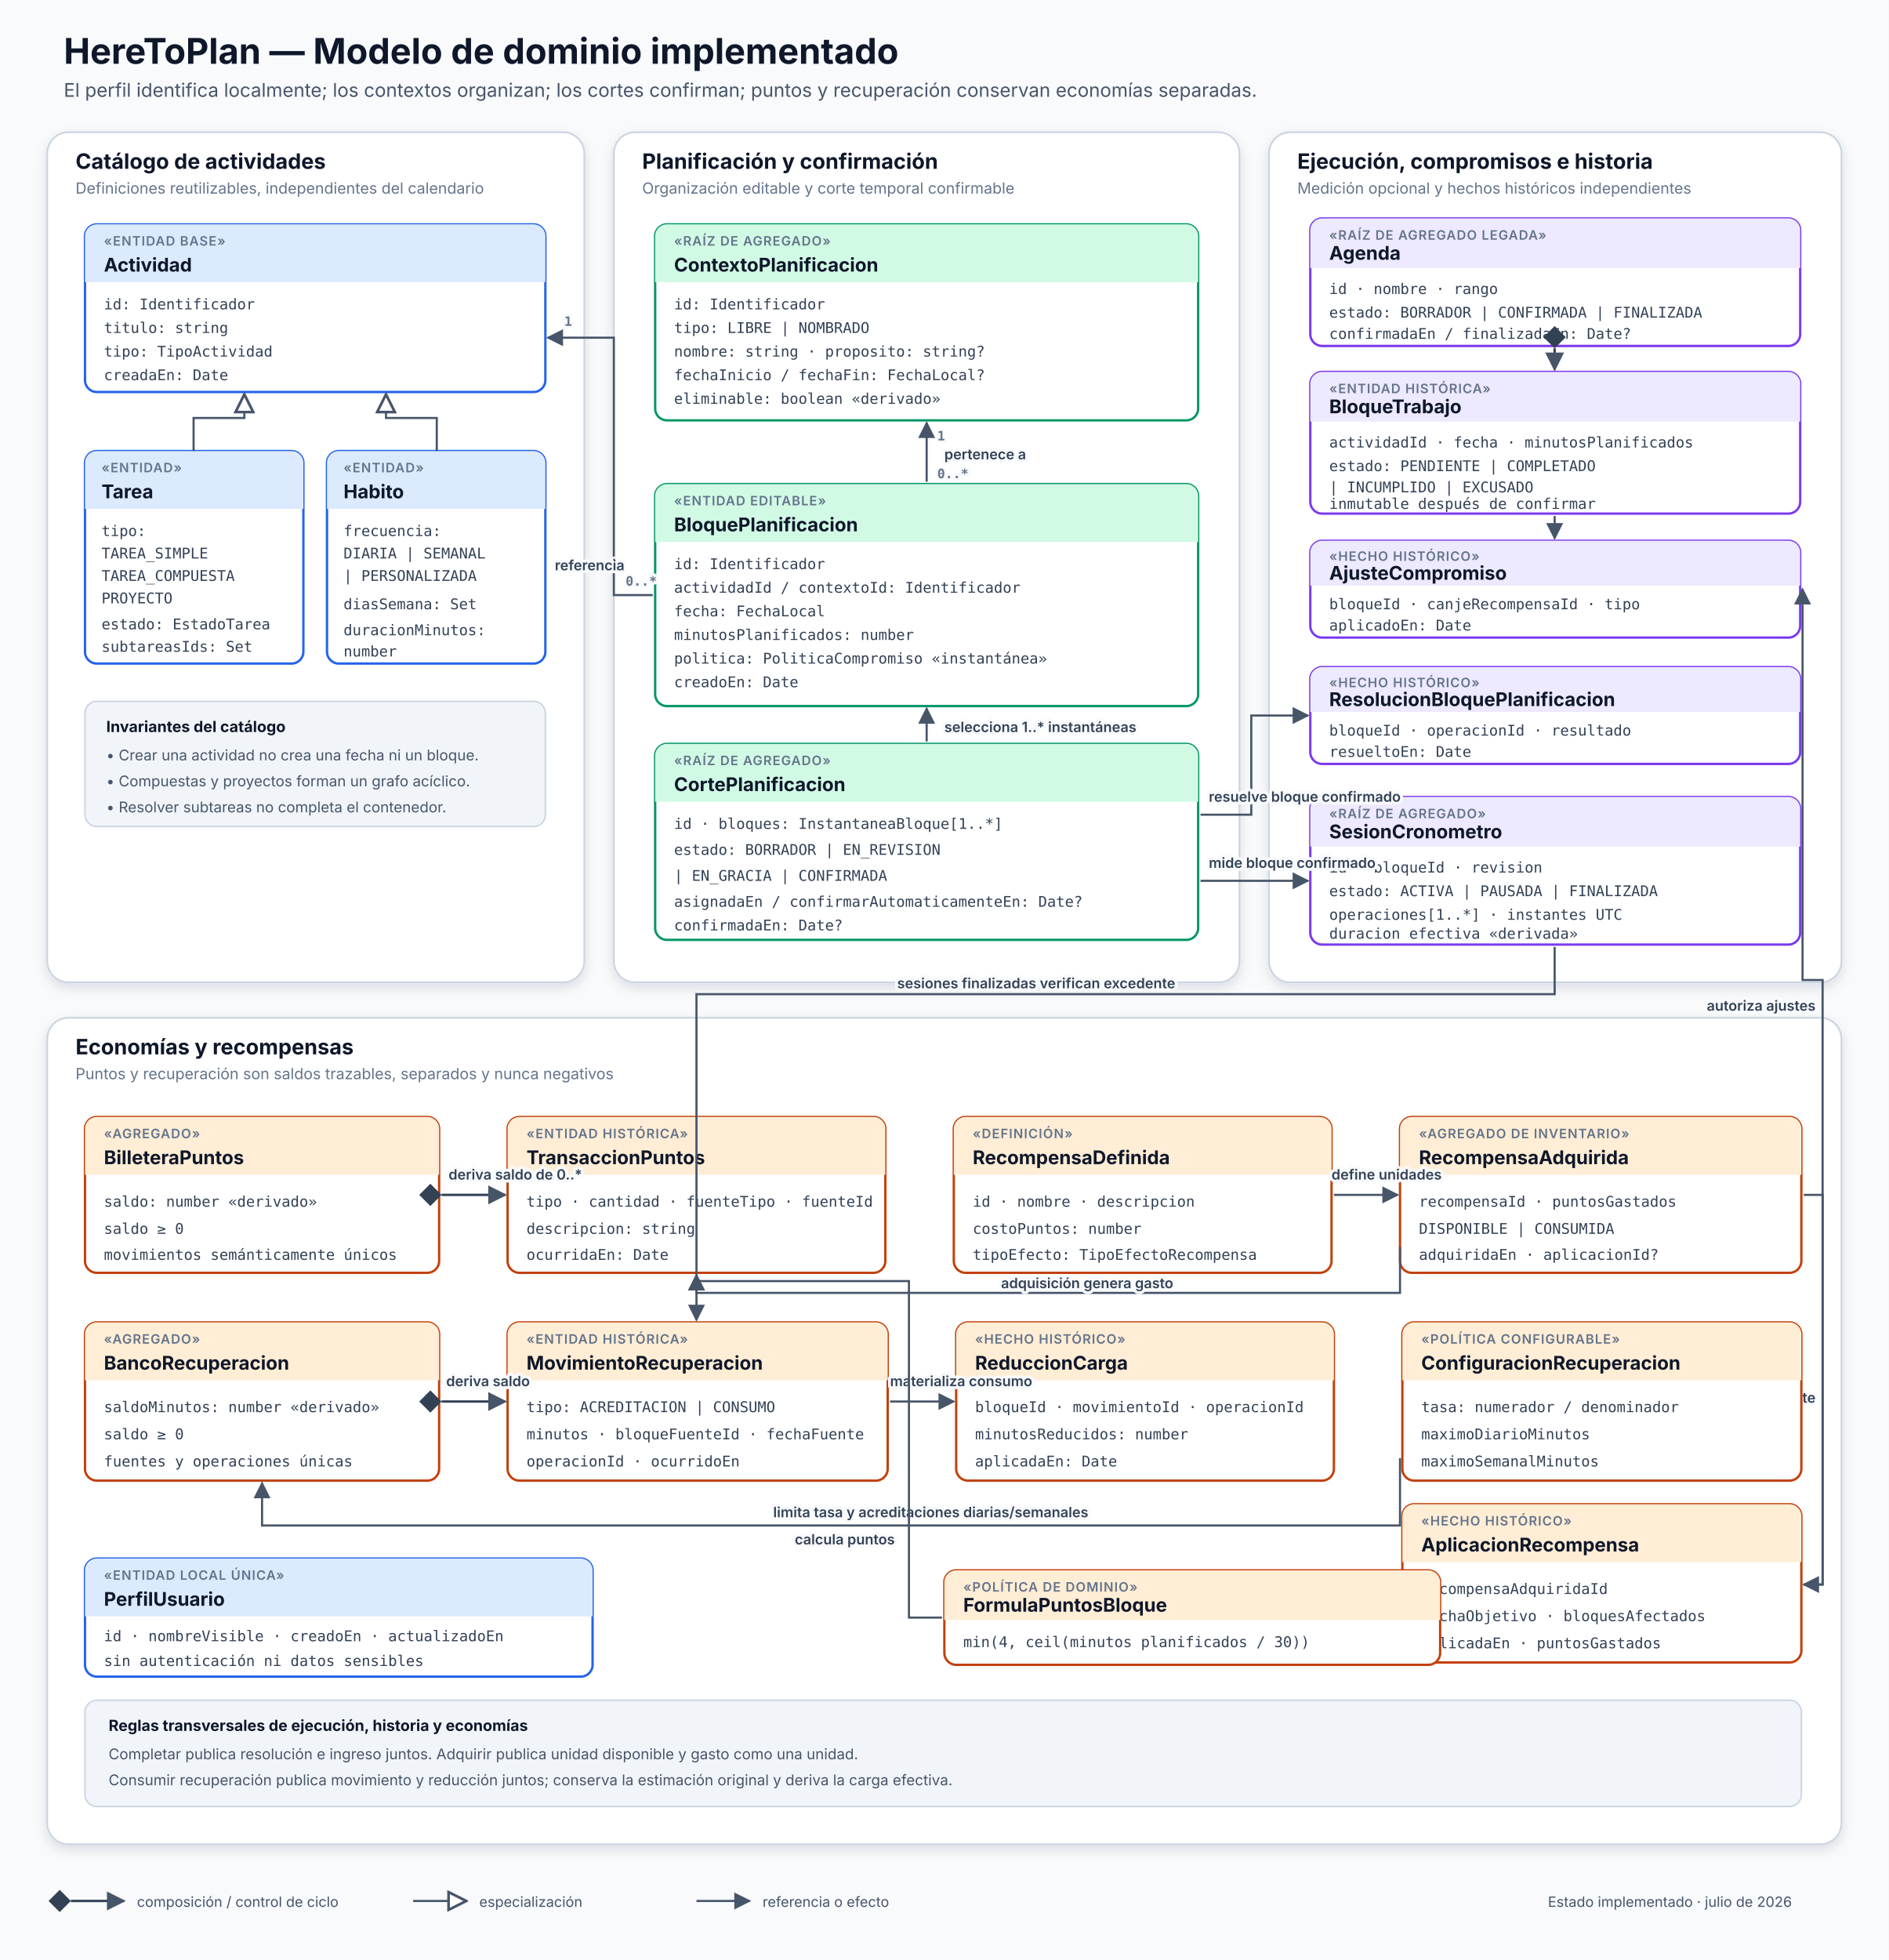
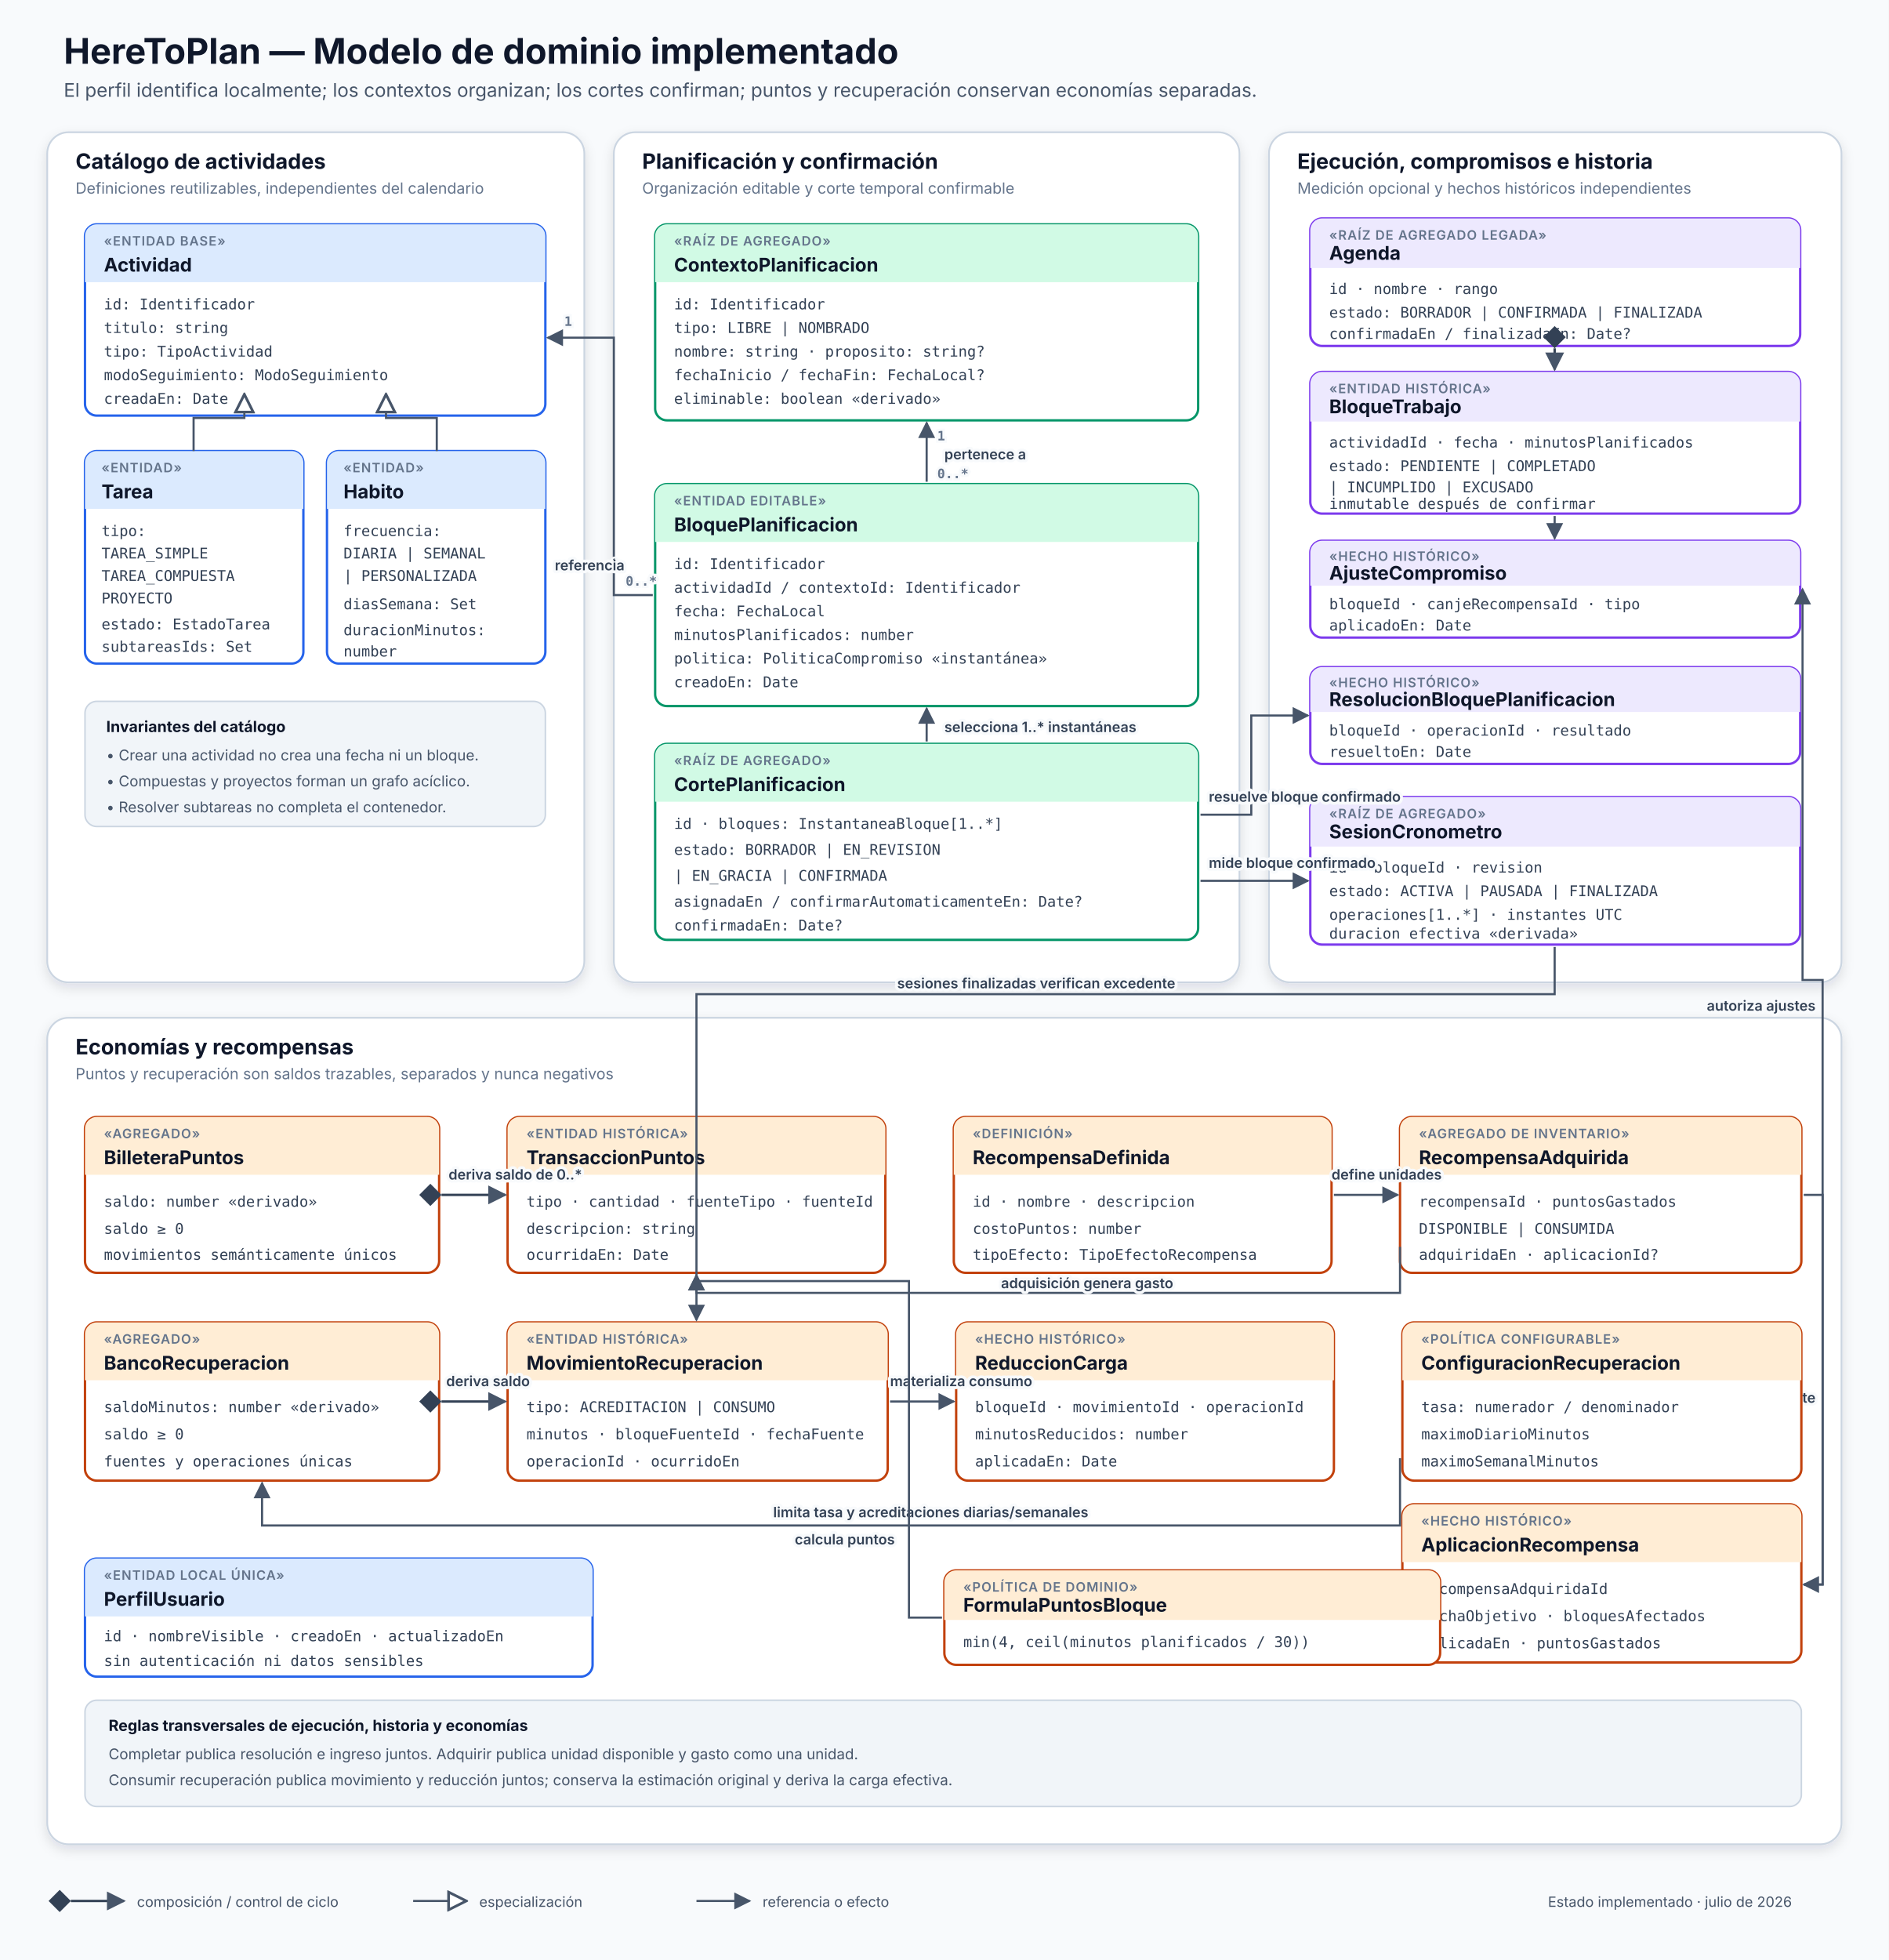
<svg xmlns="http://www.w3.org/2000/svg" width="1600" height="1660" viewBox="0 0 1600 1660" role="img" aria-labelledby="titulo descripcion">
  <defs>
    <filter id="sombra" x="-10%" y="-10%" width="120%" height="130%">
      <feDropShadow dx="0" dy="4" stdDeviation="5" flood-color="#0f172a" flood-opacity="0.12" />
    </filter>
    <marker id="flecha" viewBox="0 0 10 10" refX="9" refY="5" markerWidth="8" markerHeight="8" orient="auto-start-reverse">
      <path d="M 0 0 L 10 5 L 0 10 z" fill="#475569" />
    </marker>
    <marker id="triangulo" viewBox="0 0 12 12" refX="11" refY="6" markerWidth="10" markerHeight="10" orient="auto">
      <path d="M 1 1 L 11 6 L 1 11 z" fill="#ffffff" stroke="#475569" stroke-width="1.5" />
    </marker>
    <marker id="diamante" viewBox="0 0 14 14" refX="13" refY="7" markerWidth="11" markerHeight="11" orient="auto">
      <path d="M 1 7 L 7 1 L 13 7 L 7 13 z" fill="#334155" />
    </marker>
    <style>
      .fondo { fill: #f8fafc; }
      .titulo { font: 700 30px Inter, Segoe UI, sans-serif; fill: #0f172a; }
      .subtitulo { font: 400 16px Inter, Segoe UI, sans-serif; fill: #475569; }
      .grupo { fill: #ffffff; stroke: #cbd5e1; stroke-width: 1.5; rx: 18; filter: url(#sombra); }
      .grupo-titulo { font: 700 18px Inter, Segoe UI, sans-serif; fill: #0f172a; }
      .grupo-subtitulo { font: 400 13px Inter, Segoe UI, sans-serif; fill: #64748b; }
      .clase { fill: #ffffff; stroke-width: 2; rx: 10; }
      .actividad { stroke: #2563eb; }
      .planificacion { stroke: #059669; }
      .historia { stroke: #7c3aed; }
      .economia { stroke: #c2410c; }
      .cabecera-actividad { fill: #dbeafe; }
      .cabecera-planificacion { fill: #d1fae5; }
      .cabecera-historia { fill: #ede9fe; }
      .cabecera-economia { fill: #ffedd5; }
      .estereotipo { font: 600 11px Inter, Segoe UI, sans-serif; fill: #64748b; letter-spacing: 0.06em; }
      .nombre { font: 700 16px Inter, Segoe UI, sans-serif; fill: #0f172a; }
      .atributo { font: 400 12.5px ui-monospace, SFMono-Regular, Consolas, monospace; fill: #334155; }
      .regla { fill: #f1f5f9; stroke: #cbd5e1; stroke-width: 1.3; rx: 10; }
      .regla-titulo { font: 700 13px Inter, Segoe UI, sans-serif; fill: #0f172a; }
      .regla-texto { font: 400 12.5px Inter, Segoe UI, sans-serif; fill: #475569; }
      .relacion { fill: none; stroke: #475569; stroke-width: 1.8; marker-end: url(#flecha); }
      .herencia { fill: none; stroke: #475569; stroke-width: 1.8; marker-end: url(#triangulo); }
      .composicion { fill: none; stroke: #334155; stroke-width: 2; marker-start: url(#diamante); marker-end: url(#flecha); }
      .relacion-etiqueta { font: 600 12px Inter, Segoe UI, sans-serif; fill: #334155; paint-order: stroke; stroke: #f8fafc; stroke-width: 5px; stroke-linejoin: round; }
      .multiplicidad { font: 700 11px ui-monospace, SFMono-Regular, Consolas, monospace; fill: #64748b; paint-order: stroke; stroke: #f8fafc; stroke-width: 4px; }
      .leyenda { font: 400 12px Inter, Segoe UI, sans-serif; fill: #475569; }
    </style>
  </defs>
  <rect class="fondo" width="1600" height="1660" />
  <text class="titulo" x="54" y="54">HereToPlan — Modelo de dominio implementado</text>
  <text class="subtitulo" x="54" y="82">El perfil identifica localmente; los contextos organizan; los cortes confirman; puntos y recuperación conservan economías separadas.</text>
  <rect class="grupo" x="40" y="112" width="455" height="720" />
  <text class="grupo-titulo" x="64" y="143">Catálogo de actividades</text>
  <text class="grupo-subtitulo" x="64" y="164">Definiciones reutilizables, independientes del calendario</text>
  <g transform="translate(72 190)">
-     <rect class="clase actividad" width="390" height="142" />
+     <rect class="clase actividad" width="390" height="162" />
    <path class="cabecera-actividad" d="M10 0 H380 A10 10 0 0 1 390 10 V49 H0 V10 A10 10 0 0 1 10 0" />
    <text class="estereotipo" x="16" y="18">«ENTIDAD BASE»</text>
    <text class="nombre" x="16" y="40">Actividad</text>
    <text class="atributo" x="16" y="72">id: Identificador</text>
    <text class="atributo" x="16" y="92">titulo: string</text>
    <text class="atributo" x="16" y="112">tipo: TipoActividad</text>
-     <text class="atributo" x="16" y="132">creadaEn: Date</text>
+     <text class="atributo" x="16" y="132">modoSeguimiento: ModoSeguimiento</text>
+     <text class="atributo" x="16" y="152">creadaEn: Date</text>
  </g>
  <g transform="translate(72 382)">
    <rect class="clase actividad" width="185" height="180" />
    <path class="cabecera-actividad" d="M10 0 H175 A10 10 0 0 1 185 10 V49 H0 V10 A10 10 0 0 1 10 0" />
    <text class="estereotipo" x="14" y="18">«ENTIDAD»</text>
    <text class="nombre" x="14" y="40">Tarea</text>
    <text class="atributo" x="14" y="72">tipo:</text>
    <text class="atributo" x="14" y="91">TAREA_SIMPLE</text>
    <text class="atributo" x="14" y="110">TAREA_COMPUESTA</text>
    <text class="atributo" x="14" y="129">PROYECTO</text>
    <text class="atributo" x="14" y="151">estado: EstadoTarea</text>
    <text class="atributo" x="14" y="170">subtareasIds: Set</text>
  </g>
  <g transform="translate(277 382)">
    <rect class="clase actividad" width="185" height="180" />
    <path class="cabecera-actividad" d="M10 0 H175 A10 10 0 0 1 185 10 V49 H0 V10 A10 10 0 0 1 10 0" />
    <text class="estereotipo" x="14" y="18">«ENTIDAD»</text>
    <text class="nombre" x="14" y="40">Habito</text>
    <text class="atributo" x="14" y="72">frecuencia:</text>
    <text class="atributo" x="14" y="91">DIARIA | SEMANAL</text>
    <text class="atributo" x="14" y="110">| PERSONALIZADA</text>
    <text class="atributo" x="14" y="134">diasSemana: Set</text>
    <text class="atributo" x="14" y="156">duracionMinutos:</text>
    <text class="atributo" x="14" y="174">number</text>
  </g>
  <path class="herencia" d="M164 382 V354 H207 V334" />
  <path class="herencia" d="M370 382 V354 H327 V334" />
  <rect class="regla" x="72" y="594" width="390" height="106" />
  <text class="regla-titulo" x="90" y="620">Invariantes del catálogo</text>
  <text class="regla-texto" x="90" y="644">• Crear una actividad no crea una fecha ni un bloque.</text>
  <text class="regla-texto" x="90" y="666">• Compuestas y proyectos forman un grafo acíclico.</text>
  <text class="regla-texto" x="90" y="688">• Resolver subtareas no completa el contenedor.</text>
  <rect class="grupo" x="520" y="112" width="530" height="720" />
  <text class="grupo-titulo" x="544" y="143">Planificación y confirmación</text>
  <text class="grupo-subtitulo" x="544" y="164">Organización editable y corte temporal confirmable</text>
  <g transform="translate(555 190)">
    <rect class="clase planificacion" width="460" height="166" />
    <path class="cabecera-planificacion" d="M10 0 H450 A10 10 0 0 1 460 10 V49 H0 V10 A10 10 0 0 1 10 0" />
    <text class="estereotipo" x="16" y="18">«RAÍZ DE AGREGADO»</text>
    <text class="nombre" x="16" y="40">ContextoPlanificacion</text>
    <text class="atributo" x="16" y="72">id: Identificador</text>
    <text class="atributo" x="16" y="92">tipo: LIBRE | NOMBRADO</text>
    <text class="atributo" x="16" y="112">nombre: string · proposito: string?</text>
    <text class="atributo" x="16" y="132">fechaInicio / fechaFin: FechaLocal?</text>
    <text class="atributo" x="16" y="152">eliminable: boolean «derivado»</text>
  </g>
  <g transform="translate(555 410)">
    <rect class="clase planificacion" width="460" height="188" />
    <path class="cabecera-planificacion" d="M10 0 H450 A10 10 0 0 1 460 10 V49 H0 V10 A10 10 0 0 1 10 0" />
    <text class="estereotipo" x="16" y="18">«ENTIDAD EDITABLE»</text>
    <text class="nombre" x="16" y="40">BloquePlanificacion</text>
    <text class="atributo" x="16" y="72">id: Identificador</text>
    <text class="atributo" x="16" y="92">actividadId / contextoId: Identificador</text>
    <text class="atributo" x="16" y="112">fecha: FechaLocal</text>
    <text class="atributo" x="16" y="132">minutosPlanificados: number</text>
    <text class="atributo" x="16" y="152">politica: PoliticaCompromiso «instantánea»</text>
    <text class="atributo" x="16" y="172">creadoEn: Date</text>
  </g>
  <g transform="translate(555 630)">
    <rect class="clase planificacion" width="460" height="166" />
    <path class="cabecera-planificacion" d="M10 0 H450 A10 10 0 0 1 460 10 V49 H0 V10 A10 10 0 0 1 10 0" />
    <text class="estereotipo" x="16" y="18">«RAÍZ DE AGREGADO»</text>
    <text class="nombre" x="16" y="40">CortePlanificacion</text>
    <text class="atributo" x="16" y="72">id · bloques: InstantaneaBloque[1..*]</text>
    <text class="atributo" x="16" y="94">estado: BORRADOR | EN_REVISION</text>
    <text class="atributo" x="16" y="116">| EN_GRACIA | CONFIRMADA</text>
    <text class="atributo" x="16" y="138">asignadaEn / confirmarAutomaticamenteEn: Date?</text>
    <text class="atributo" x="16" y="158">confirmadaEn: Date?</text>
  </g>
  <path class="relacion" d="M785 408 V358" />
  <text class="relacion-etiqueta" x="800" y="389">pertenece a</text>
  <text class="multiplicidad" x="794" y="373">1</text>
  <text class="multiplicidad" x="794" y="405">0..*</text>
  <path class="relacion" d="M785 628 V600" />
  <text class="relacion-etiqueta" x="800" y="620">selecciona 1..* instantáneas</text>
  <path class="relacion" d="M553 504 H520 V286 H464" />
  <text class="relacion-etiqueta" x="470" y="483">referencia</text>
  <text class="multiplicidad" x="478" y="276">1</text>
  <text class="multiplicidad" x="530" y="496">0..*</text>
  <rect class="grupo" x="1075" y="112" width="485" height="720" />
  <text class="grupo-titulo" x="1099" y="143">Ejecución, compromisos e historia</text>
  <text class="grupo-subtitulo" x="1099" y="164">Medición opcional y hechos históricos independientes</text>
  <g transform="translate(1110 185)">
    <rect class="clase historia" width="415" height="108" />
    <path class="cabecera-historia" d="M10 0 H405 A10 10 0 0 1 415 10 V42 H0 V10 A10 10 0 0 1 10 0" />
    <text class="estereotipo" x="16" y="18">«RAÍZ DE AGREGADO LEGADA»</text>
    <text class="nombre" x="16" y="35">Agenda</text>
    <text class="atributo" x="16" y="64">id · nombre · rango</text>
    <text class="atributo" x="16" y="84">estado: BORRADOR | CONFIRMADA | FINALIZADA</text>
    <text class="atributo" x="16" y="102">confirmadaEn / finalizadaEn: Date?</text>
  </g>
  <g transform="translate(1110 315)">
    <rect class="clase historia" width="415" height="120" />
    <path class="cabecera-historia" d="M10 0 H405 A10 10 0 0 1 415 10 V42 H0 V10 A10 10 0 0 1 10 0" />
    <text class="estereotipo" x="16" y="18">«ENTIDAD HISTÓRICA»</text>
    <text class="nombre" x="16" y="35">BloqueTrabajo</text>
    <text class="atributo" x="16" y="64">actividadId · fecha · minutosPlanificados</text>
    <text class="atributo" x="16" y="84">estado: PENDIENTE | COMPLETADO</text>
    <text class="atributo" x="16" y="102">| INCUMPLIDO | EXCUSADO</text>
    <text class="atributo" x="16" y="116">inmutable después de confirmar</text>
  </g>
  <g transform="translate(1110 458)">
    <rect class="clase historia" width="415" height="82" />
    <path class="cabecera-historia" d="M10 0 H405 A10 10 0 0 1 415 10 V38 H0 V10 A10 10 0 0 1 10 0" />
    <text class="estereotipo" x="16" y="17">«HECHO HISTÓRICO»</text>
    <text class="nombre" x="16" y="33">AjusteCompromiso</text>
    <text class="atributo" x="16" y="58">bloqueId · canjeRecompensaId · tipo</text>
    <text class="atributo" x="16" y="76">aplicadoEn: Date</text>
  </g>
  <g transform="translate(1110 565)">
    <rect class="clase historia" width="415" height="82" />
    <path class="cabecera-historia" d="M10 0 H405 A10 10 0 0 1 415 10 V38 H0 V10 A10 10 0 0 1 10 0" />
    <text class="estereotipo" x="16" y="17">«HECHO HISTÓRICO»</text>
    <text class="nombre" x="16" y="33">ResolucionBloquePlanificacion</text>
    <text class="atributo" x="16" y="58">bloqueId · operacionId · resultado</text>
    <text class="atributo" x="16" y="76">resueltoEn: Date</text>
  </g>
  <g transform="translate(1110 675)">
    <rect class="clase historia" width="415" height="125" />
    <path class="cabecera-historia" d="M10 0 H405 A10 10 0 0 1 415 10 V42 H0 V10 A10 10 0 0 1 10 0" />
    <text class="estereotipo" x="16" y="18">«RAÍZ DE AGREGADO»</text>
    <text class="nombre" x="16" y="35">SesionCronometro</text>
    <text class="atributo" x="16" y="64">id · bloqueId · revision</text>
    <text class="atributo" x="16" y="84">estado: ACTIVA | PAUSADA | FINALIZADA</text>
    <text class="atributo" x="16" y="104">operaciones[1..*] · instantes UTC</text>
    <text class="atributo" x="16" y="120">duracion efectiva «derivada»</text>
  </g>
  <path class="composicion" d="M1317 295 V313" />
  <path class="relacion" d="M1317 437 V456" />
  <path class="relacion" d="M1017 690 H1060 V606 H1108" />
  <text class="relacion-etiqueta" x="1024" y="679">resuelve bloque confirmado</text>
  <path class="relacion" d="M1017 746 H1108" />
  <text class="relacion-etiqueta" x="1024" y="735">mide bloque confirmado</text>
  <rect class="grupo" x="40" y="862" width="1520" height="700" />
  <text class="grupo-titulo" x="64" y="893">Economías y recompensas</text>
  <text class="grupo-subtitulo" x="64" y="914">Puntos y recuperación son saldos trazables, separados y nunca negativos</text>
  <g transform="translate(72 946)">
    <rect class="clase economia" width="300" height="132" />
    <path class="cabecera-economia" d="M10 0 H290 A10 10 0 0 1 300 10 V49 H0 V10 A10 10 0 0 1 10 0" />
    <text class="estereotipo" x="16" y="18">«AGREGADO»</text>
    <text class="nombre" x="16" y="40">BilleteraPuntos</text>
    <text class="atributo" x="16" y="76">saldo: number «derivado»</text>
    <text class="atributo" x="16" y="99">saldo ≥ 0</text>
    <text class="atributo" x="16" y="121">movimientos semánticamente únicos</text>
  </g>
  <g transform="translate(430 946)">
    <rect class="clase economia" width="320" height="132" />
    <path class="cabecera-economia" d="M10 0 H310 A10 10 0 0 1 320 10 V49 H0 V10 A10 10 0 0 1 10 0" />
    <text class="estereotipo" x="16" y="18">«ENTIDAD HISTÓRICA»</text>
    <text class="nombre" x="16" y="40">TransaccionPuntos</text>
    <text class="atributo" x="16" y="76">tipo · cantidad · fuenteTipo · fuenteId</text>
    <text class="atributo" x="16" y="99">descripcion: string</text>
    <text class="atributo" x="16" y="121">ocurridaEn: Date</text>
  </g>
  <g transform="translate(808 946)">
    <rect class="clase economia" width="320" height="132" />
    <path class="cabecera-economia" d="M10 0 H310 A10 10 0 0 1 320 10 V49 H0 V10 A10 10 0 0 1 10 0" />
    <text class="estereotipo" x="16" y="18">«DEFINICIÓN»</text>
    <text class="nombre" x="16" y="40">RecompensaDefinida</text>
    <text class="atributo" x="16" y="76">id · nombre · descripcion</text>
    <text class="atributo" x="16" y="99">costoPuntos: number</text>
    <text class="atributo" x="16" y="121">tipoEfecto: TipoEfectoRecompensa</text>
  </g>
  <g transform="translate(1186 946)">
    <rect class="clase economia" width="340" height="132" />
    <path class="cabecera-economia" d="M10 0 H330 A10 10 0 0 1 340 10 V49 H0 V10 A10 10 0 0 1 10 0" />
    <text class="estereotipo" x="16" y="18">«AGREGADO DE INVENTARIO»</text>
    <text class="nombre" x="16" y="40">RecompensaAdquirida</text>
    <text class="atributo" x="16" y="76">recompensaId · puntosGastados</text>
    <text class="atributo" x="16" y="99">DISPONIBLE | CONSUMIDA</text>
    <text class="atributo" x="16" y="121">adquiridaEn · aplicacionId?</text>
  </g>
  <path class="composicion" d="M374 1012 H428" />
  <text class="relacion-etiqueta" x="380" y="999">deriva saldo de 0..*</text>
  <path class="relacion" d="M1130 1012 H1184" />
  <text class="relacion-etiqueta" x="1128" y="999">define unidades</text>
  <path class="relacion" d="M1186 1056 V1095 H590 V1080" />
  <text class="relacion-etiqueta" x="848" y="1091">adquisición genera gasto</text>
  <path class="relacion" d="M1528 1012 H1544 V1342 H1528" />
  <text class="relacion-etiqueta" x="1538" y="1188" text-anchor="end">consume mediante</text>
  <g transform="translate(72 1120)">
    <rect class="clase economia" width="300" height="134" />
    <path class="cabecera-economia" d="M10 0 H290 A10 10 0 0 1 300 10 V49 H0 V10 A10 10 0 0 1 10 0" />
    <text class="estereotipo" x="16" y="18">«AGREGADO»</text>
    <text class="nombre" x="16" y="40">BancoRecuperacion</text>
    <text class="atributo" x="16" y="76">saldoMinutos: number «derivado»</text>
    <text class="atributo" x="16" y="99">saldo ≥ 0</text>
    <text class="atributo" x="16" y="122">fuentes y operaciones únicas</text>
  </g>
  <g transform="translate(430 1120)">
    <rect class="clase economia" width="322" height="134" />
    <path class="cabecera-economia" d="M10 0 H312 A10 10 0 0 1 322 10 V49 H0 V10 A10 10 0 0 1 10 0" />
    <text class="estereotipo" x="16" y="18">«ENTIDAD HISTÓRICA»</text>
    <text class="nombre" x="16" y="40">MovimientoRecuperacion</text>
    <text class="atributo" x="16" y="76">tipo: ACREDITACION | CONSUMO</text>
    <text class="atributo" x="16" y="99">minutos · bloqueFuenteId · fechaFuente</text>
    <text class="atributo" x="16" y="122">operacionId · ocurridoEn</text>
  </g>
  <g transform="translate(810 1120)">
    <rect class="clase economia" width="320" height="134" />
    <path class="cabecera-economia" d="M10 0 H310 A10 10 0 0 1 320 10 V49 H0 V10 A10 10 0 0 1 10 0" />
    <text class="estereotipo" x="16" y="18">«HECHO HISTÓRICO»</text>
    <text class="nombre" x="16" y="40">ReduccionCarga</text>
    <text class="atributo" x="16" y="76">bloqueId · movimientoId · operacionId</text>
    <text class="atributo" x="16" y="99">minutosReducidos: number</text>
    <text class="atributo" x="16" y="122">aplicadaEn: Date</text>
  </g>
  <g transform="translate(1188 1120)">
    <rect class="clase economia" width="338" height="134" />
    <path class="cabecera-economia" d="M10 0 H328 A10 10 0 0 1 338 10 V49 H0 V10 A10 10 0 0 1 10 0" />
    <text class="estereotipo" x="16" y="18">«POLÍTICA CONFIGURABLE»</text>
    <text class="nombre" x="16" y="40">ConfiguracionRecuperacion</text>
    <text class="atributo" x="16" y="76">tasa: numerador / denominador</text>
    <text class="atributo" x="16" y="99">maximoDiarioMinutos</text>
    <text class="atributo" x="16" y="122">maximoSemanalMinutos</text>
  </g>
  <g transform="translate(1188 1274)">
    <rect class="clase economia" width="338" height="134" />
    <path class="cabecera-economia" d="M10 0 H328 A10 10 0 0 1 338 10 V49 H0 V10 A10 10 0 0 1 10 0" />
    <text class="estereotipo" x="16" y="18">«HECHO HISTÓRICO»</text>
    <text class="nombre" x="16" y="40">AplicacionRecompensa</text>
    <text class="atributo" x="16" y="76">recompensaAdquiridaId</text>
    <text class="atributo" x="16" y="99">fechaObjetivo · bloquesAfectados</text>
    <text class="atributo" x="16" y="122">aplicadaEn · puntosGastados</text>
  </g>
  <path class="relacion" d="M1528 1342 H1544 V830 H1527 V499" />
  <text class="relacion-etiqueta" x="1538" y="856" text-anchor="end">autoriza ajustes</text>
  <path class="composicion" d="M374 1187 H428" />
  <text class="relacion-etiqueta" x="378" y="1174">deriva saldo</text>
  <path class="relacion" d="M754 1187 H808" />
  <text class="relacion-etiqueta" x="754" y="1174">materializa consumo</text>
  <path class="relacion" d="M1186 1235 V1292 H222 V1256" />
  <text class="relacion-etiqueta" x="655" y="1285">limita tasa y acreditaciones diarias/semanales</text>
  <path class="relacion" d="M1317 802 V842 H590 V1118" />
  <text class="relacion-etiqueta" x="760" y="837">sesiones finalizadas verifican excedente</text>
  <g transform="translate(800 1330)">
    <rect class="clase economia" width="420" height="80" />
    <path class="cabecera-economia" d="M10 0 H410 A10 10 0 0 1 420 10 V42 H0 V10 A10 10 0 0 1 10 0" />
    <text class="estereotipo" x="16" y="18">«POLÍTICA DE DOMINIO»</text>
    <text class="nombre" x="16" y="35">FormulaPuntosBloque</text>
    <text class="atributo" x="16" y="65">min(4, ceil(minutos planificados / 30))</text>
  </g>
  <g transform="translate(72 1320)">
    <rect class="clase actividad" width="430" height="100" />
    <path class="cabecera-actividad" d="M10 0 H420 A10 10 0 0 1 430 10 V49 H0 V10 A10 10 0 0 1 10 0" />
    <text class="estereotipo" x="16" y="18">«ENTIDAD LOCAL ÚNICA»</text>
    <text class="nombre" x="16" y="40">PerfilUsuario</text>
    <text class="atributo" x="16" y="70">id · nombreVisible · creadoEn · actualizadoEn</text>
    <text class="atributo" x="16" y="91">sin autenticación ni datos sensibles</text>
  </g>
  <path class="relacion" d="M798 1370 H770 V1085 H590 V1080" />
  <text class="relacion-etiqueta" x="758" y="1308" text-anchor="end">calcula puntos</text>
  <rect class="regla" x="72" y="1440" width="1454" height="90" />
  <text class="regla-titulo" x="92" y="1466">Reglas transversales de ejecución, historia y economías</text>
  <text class="regla-texto" x="92" y="1490">Completar publica resolución e ingreso juntos. Adquirir publica unidad disponible y gasto como una unidad.</text>
  <text class="regla-texto" x="92" y="1512">Consumir recuperación publica movimiento y reducción juntos; conserva la estimación original y deriva la carga efectiva.</text>
  <line x1="60" y1="1610" x2="105" y2="1610" class="composicion" />
  <text class="leyenda" x="116" y="1615">composición / control de ciclo</text>
  <line x1="350" y1="1610" x2="395" y2="1610" class="herencia" />
  <text class="leyenda" x="406" y="1615">especialización</text>
  <line x1="590" y1="1610" x2="635" y2="1610" class="relacion" />
  <text class="leyenda" x="646" y="1615">referencia o efecto</text>
  <text class="leyenda" x="1518" y="1615" text-anchor="end">Estado implementado · julio de 2026</text>
</svg>
